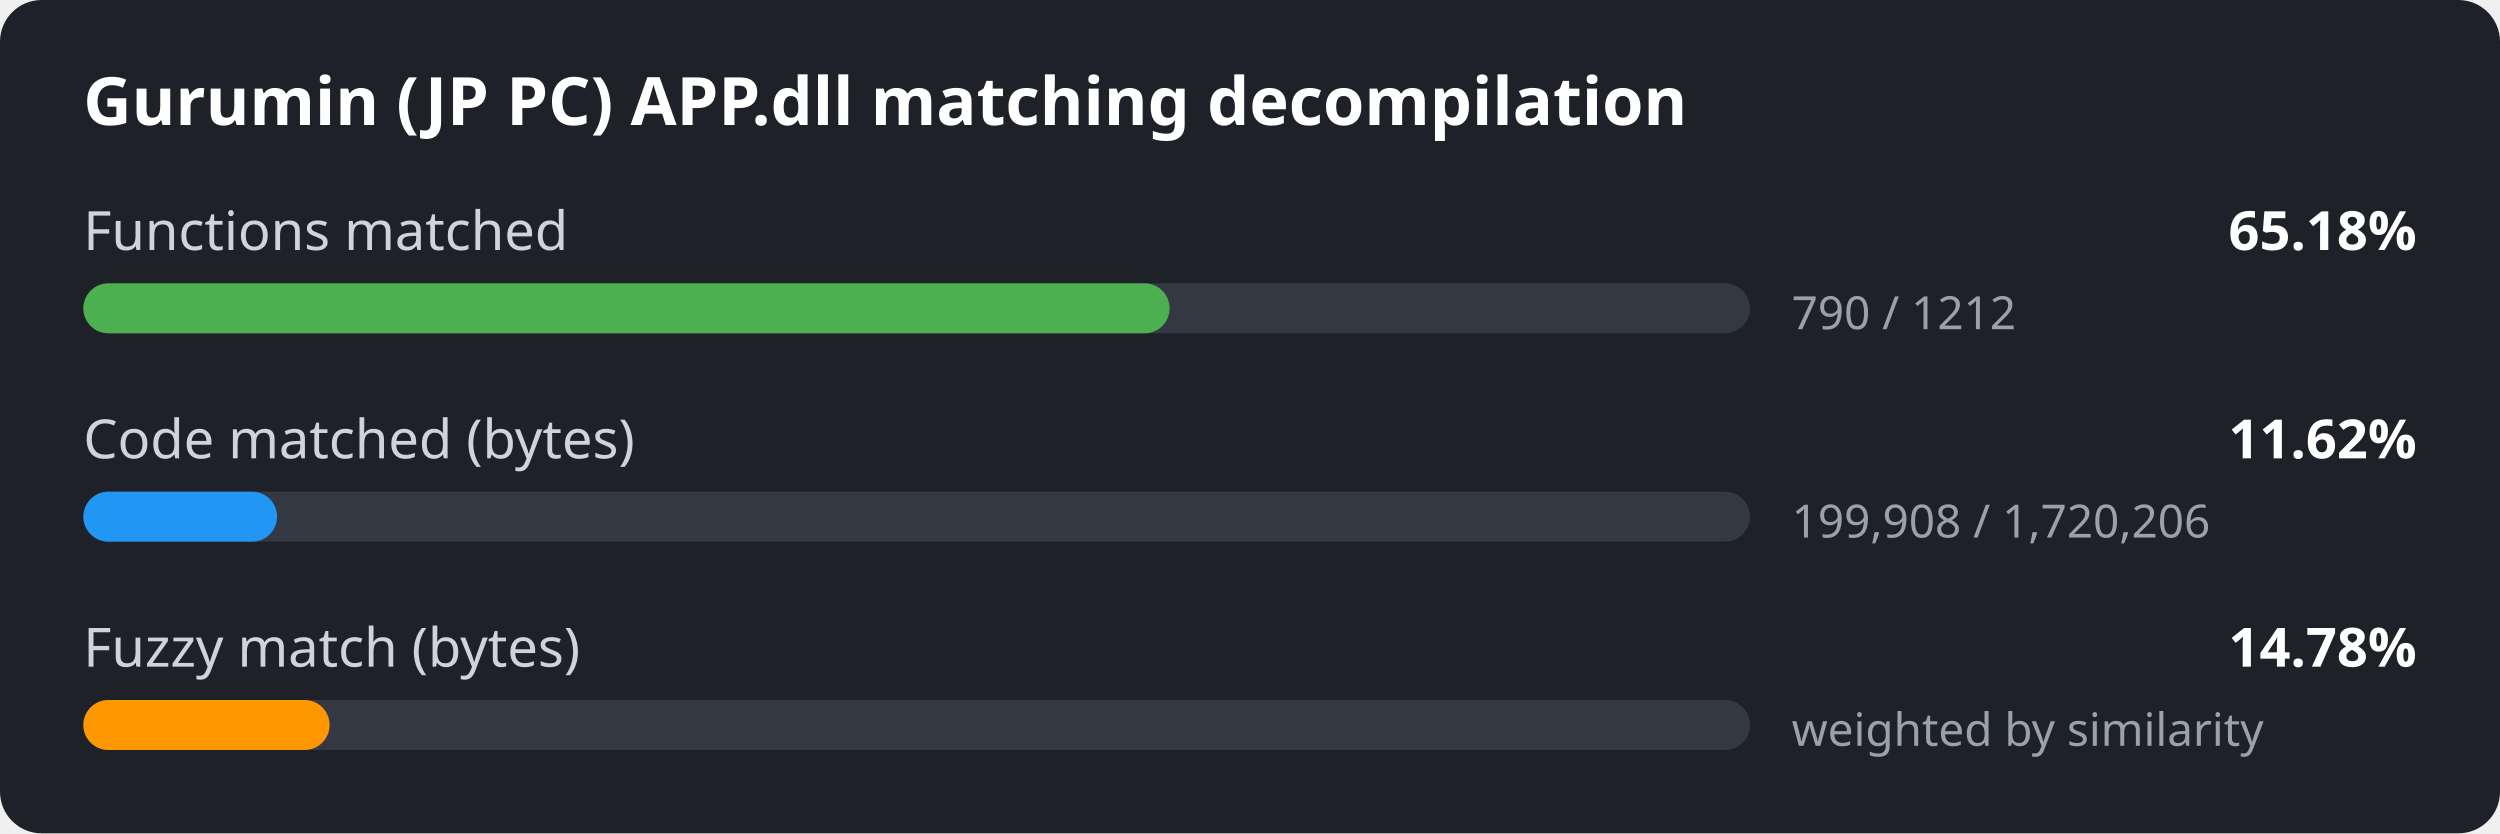
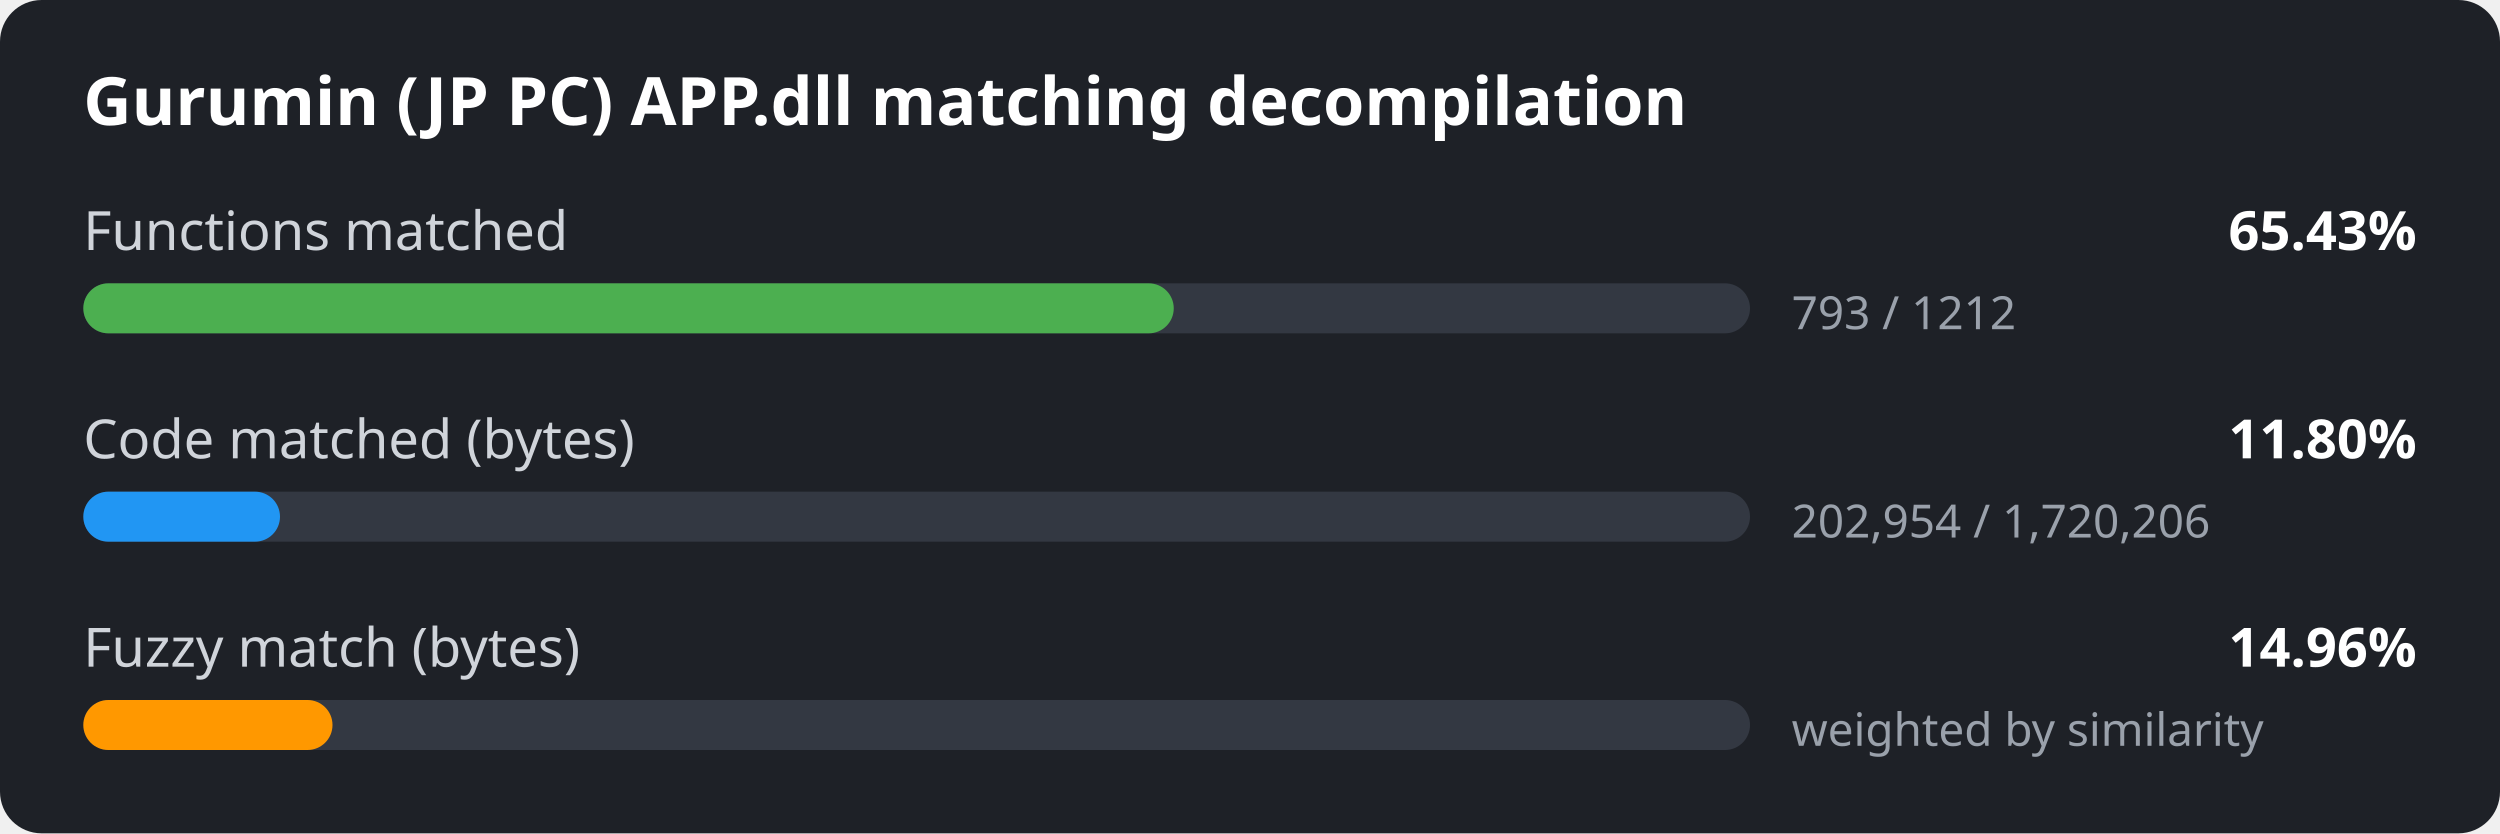
<svg xmlns="http://www.w3.org/2000/svg" width="600" height="200" viewBox="0 0 600 200">
  <style>
.bg { fill: #1e2127; }
.title { font: 600 16px sans-serif; fill: #ffffff; }
.label { font: 13px sans-serif; fill: #d0d4da; }
.value { font: 600 13px sans-serif; fill: #ffffff; }
.detail { font: 11px sans-serif; fill: #9aa1ab; }
.track { fill: #333842; }
</style>
  <rect width="600" height="200" rx="10" class="bg" />
  <text x="20" y="30" class="title">Gurumin (JP PC) APP.dll matching decompilation</text>
  <text x="20" y="60" class="label">Functions matched</text>
-   <text x="580" y="60" class="value" text-anchor="end">65.18%</text>
+   <text x="580" y="60" class="value" text-anchor="end">65.43%</text>
  <rect x="20" y="68" width="400" height="12" rx="6" class="track" />
-   <rect x="20" y="68" width="260.7" height="12" rx="6" fill="#4caf50" />
-   <text x="430" y="79" class="detail">790 / 1212</text>
+   <rect x="20" y="68" width="261.7" height="12" rx="6" fill="#4caf50" />
+   <text x="430" y="79" class="detail">793 / 1212</text>
  <text x="20" y="110" class="label">Code matched (bytes)</text>
-   <text x="580" y="110" class="value" text-anchor="end">11.62%</text>
+   <text x="580" y="110" class="value" text-anchor="end">11.80%</text>
  <rect x="20" y="118" width="400" height="12" rx="6" class="track" />
-   <rect x="20" y="118" width="46.5" height="12" rx="6" fill="#2196f3" />
-   <text x="430" y="129" class="detail">199,908 / 1,720,206</text>
+   <rect x="20" y="118" width="47.2" height="12" rx="6" fill="#2196f3" />
+   <text x="430" y="129" class="detail">202,954 / 1,720,206</text>
  <text x="20" y="160" class="label">Fuzzy match (bytes)</text>
-   <text x="580" y="160" class="value" text-anchor="end">14.78%</text>
+   <text x="580" y="160" class="value" text-anchor="end">14.96%</text>
  <rect x="20" y="168" width="400" height="12" rx="6" class="track" />
-   <rect x="20" y="168" width="59.1" height="12" rx="6" fill="#ff9800" />
+   <rect x="20" y="168" width="59.8" height="12" rx="6" fill="#ff9800" />
  <text x="430" y="179" class="detail">weighted by similarity</text>
</svg>
